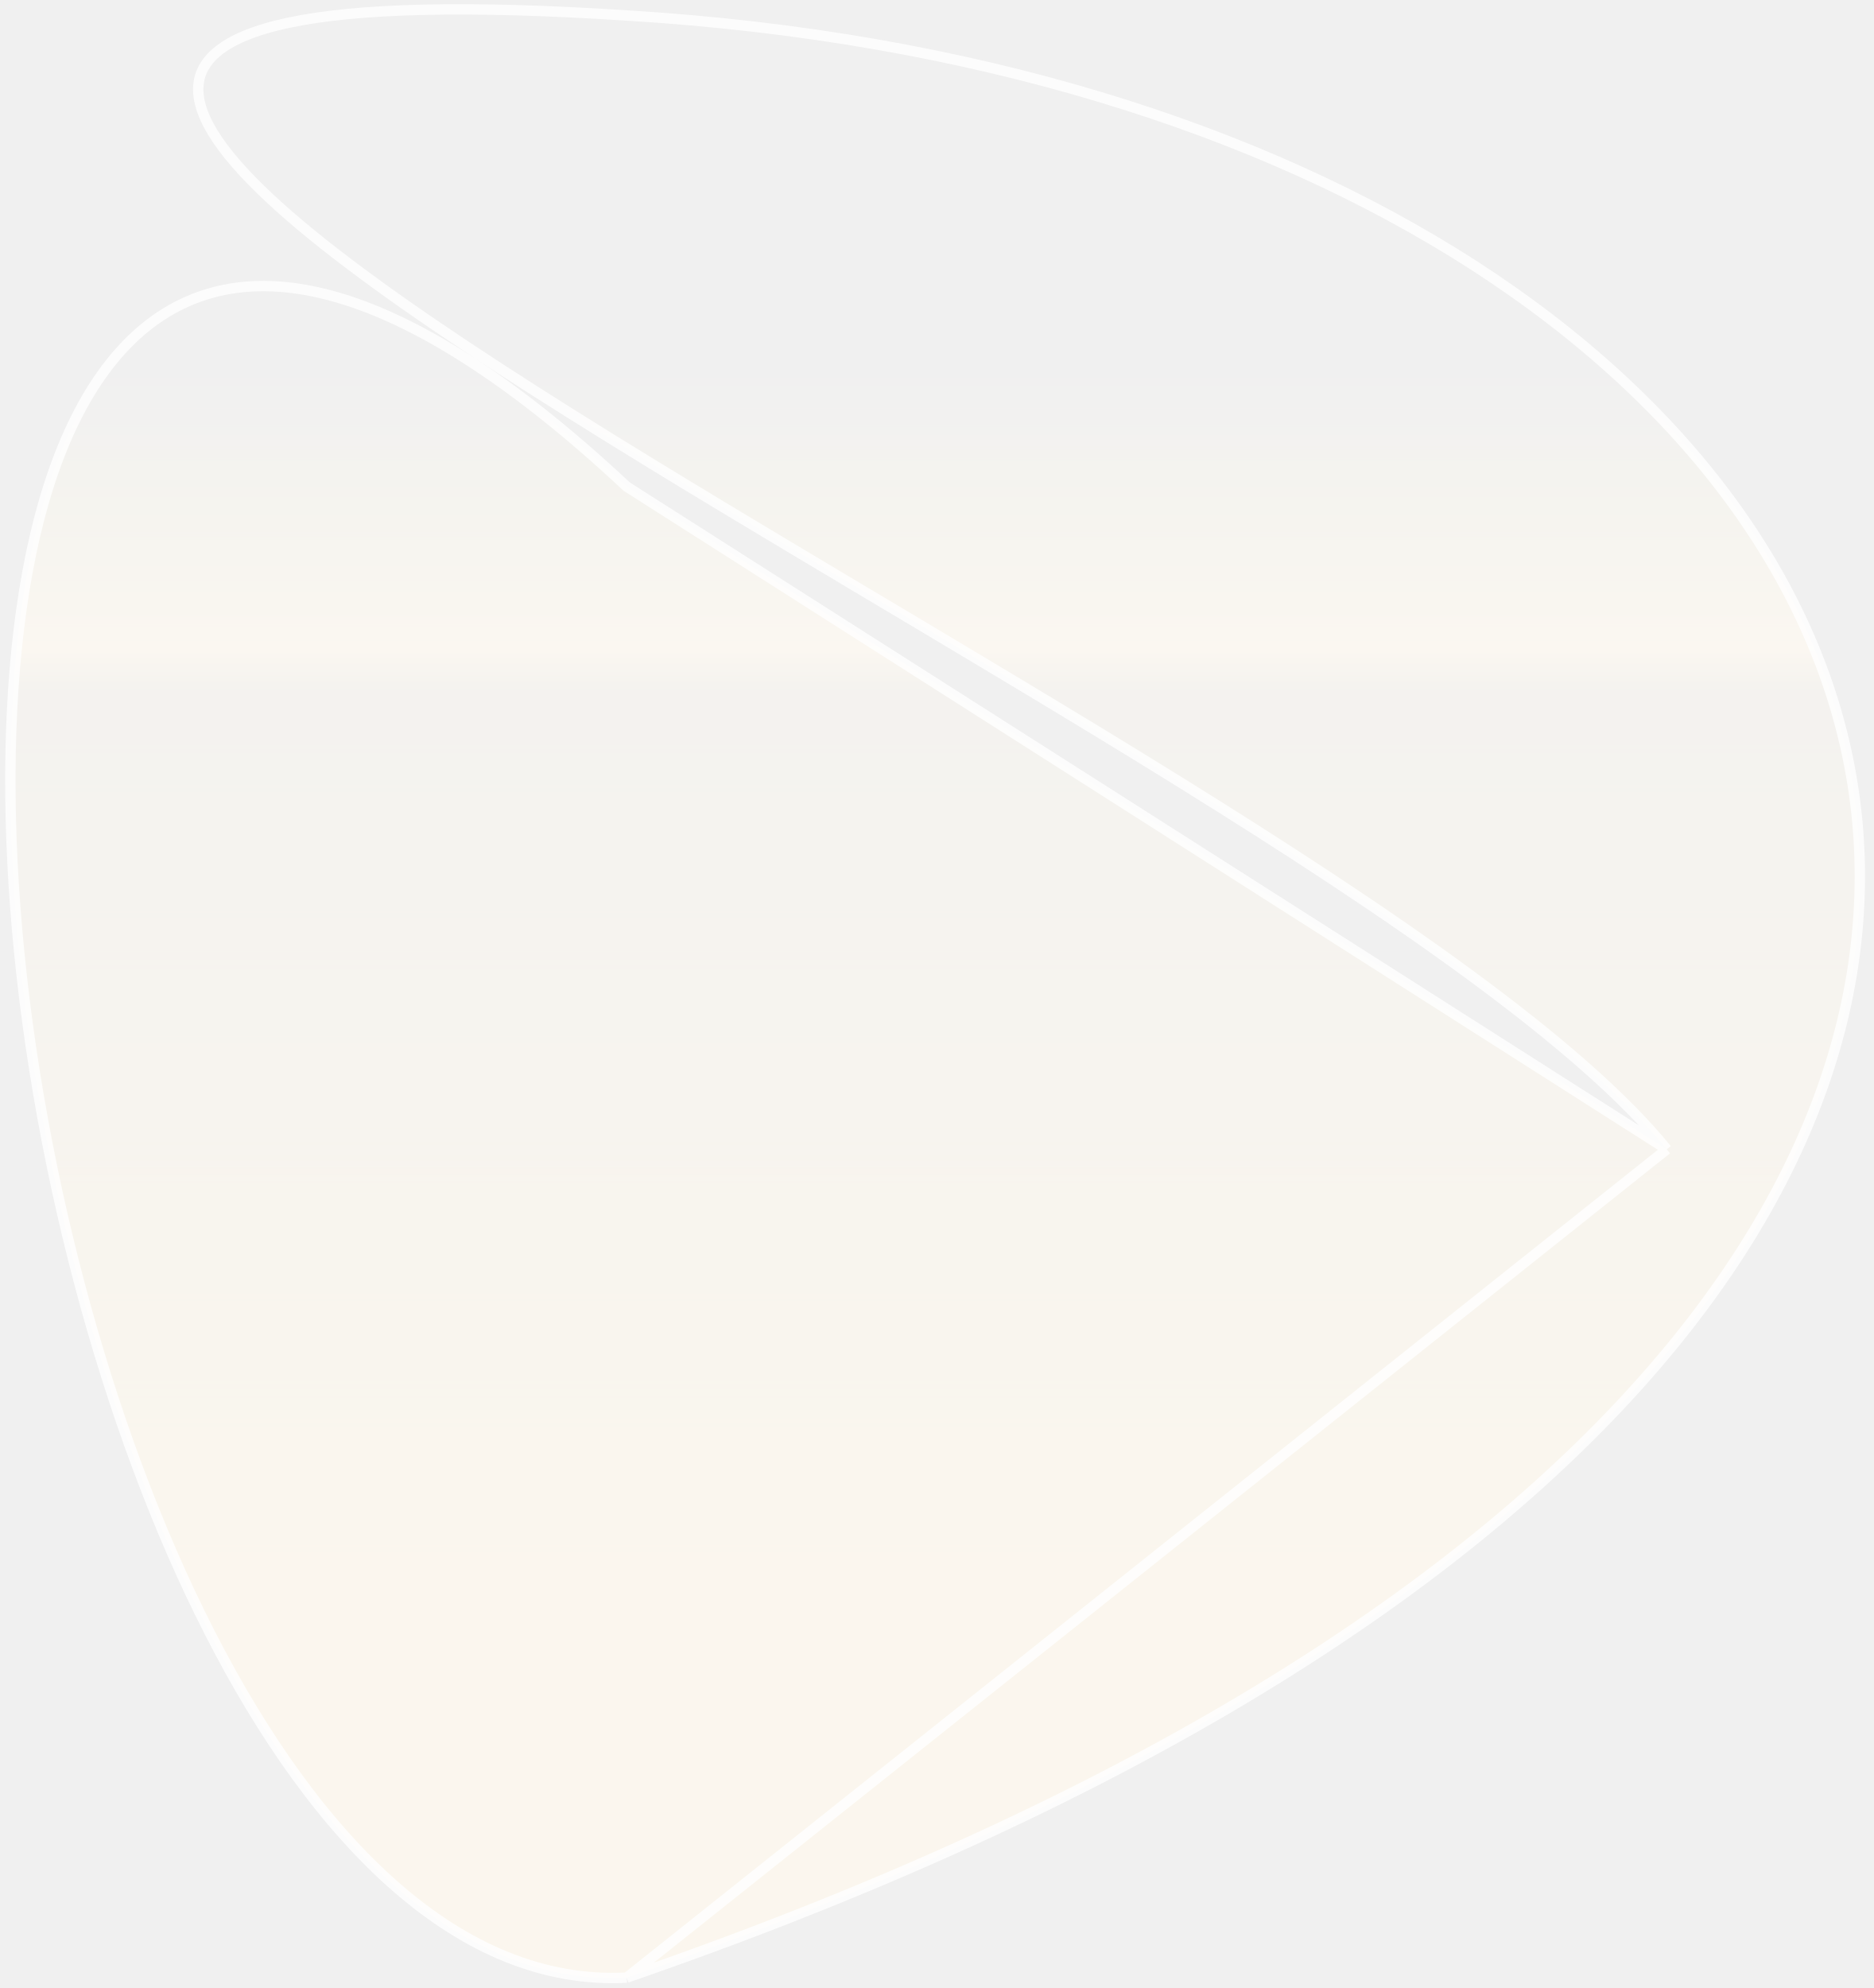
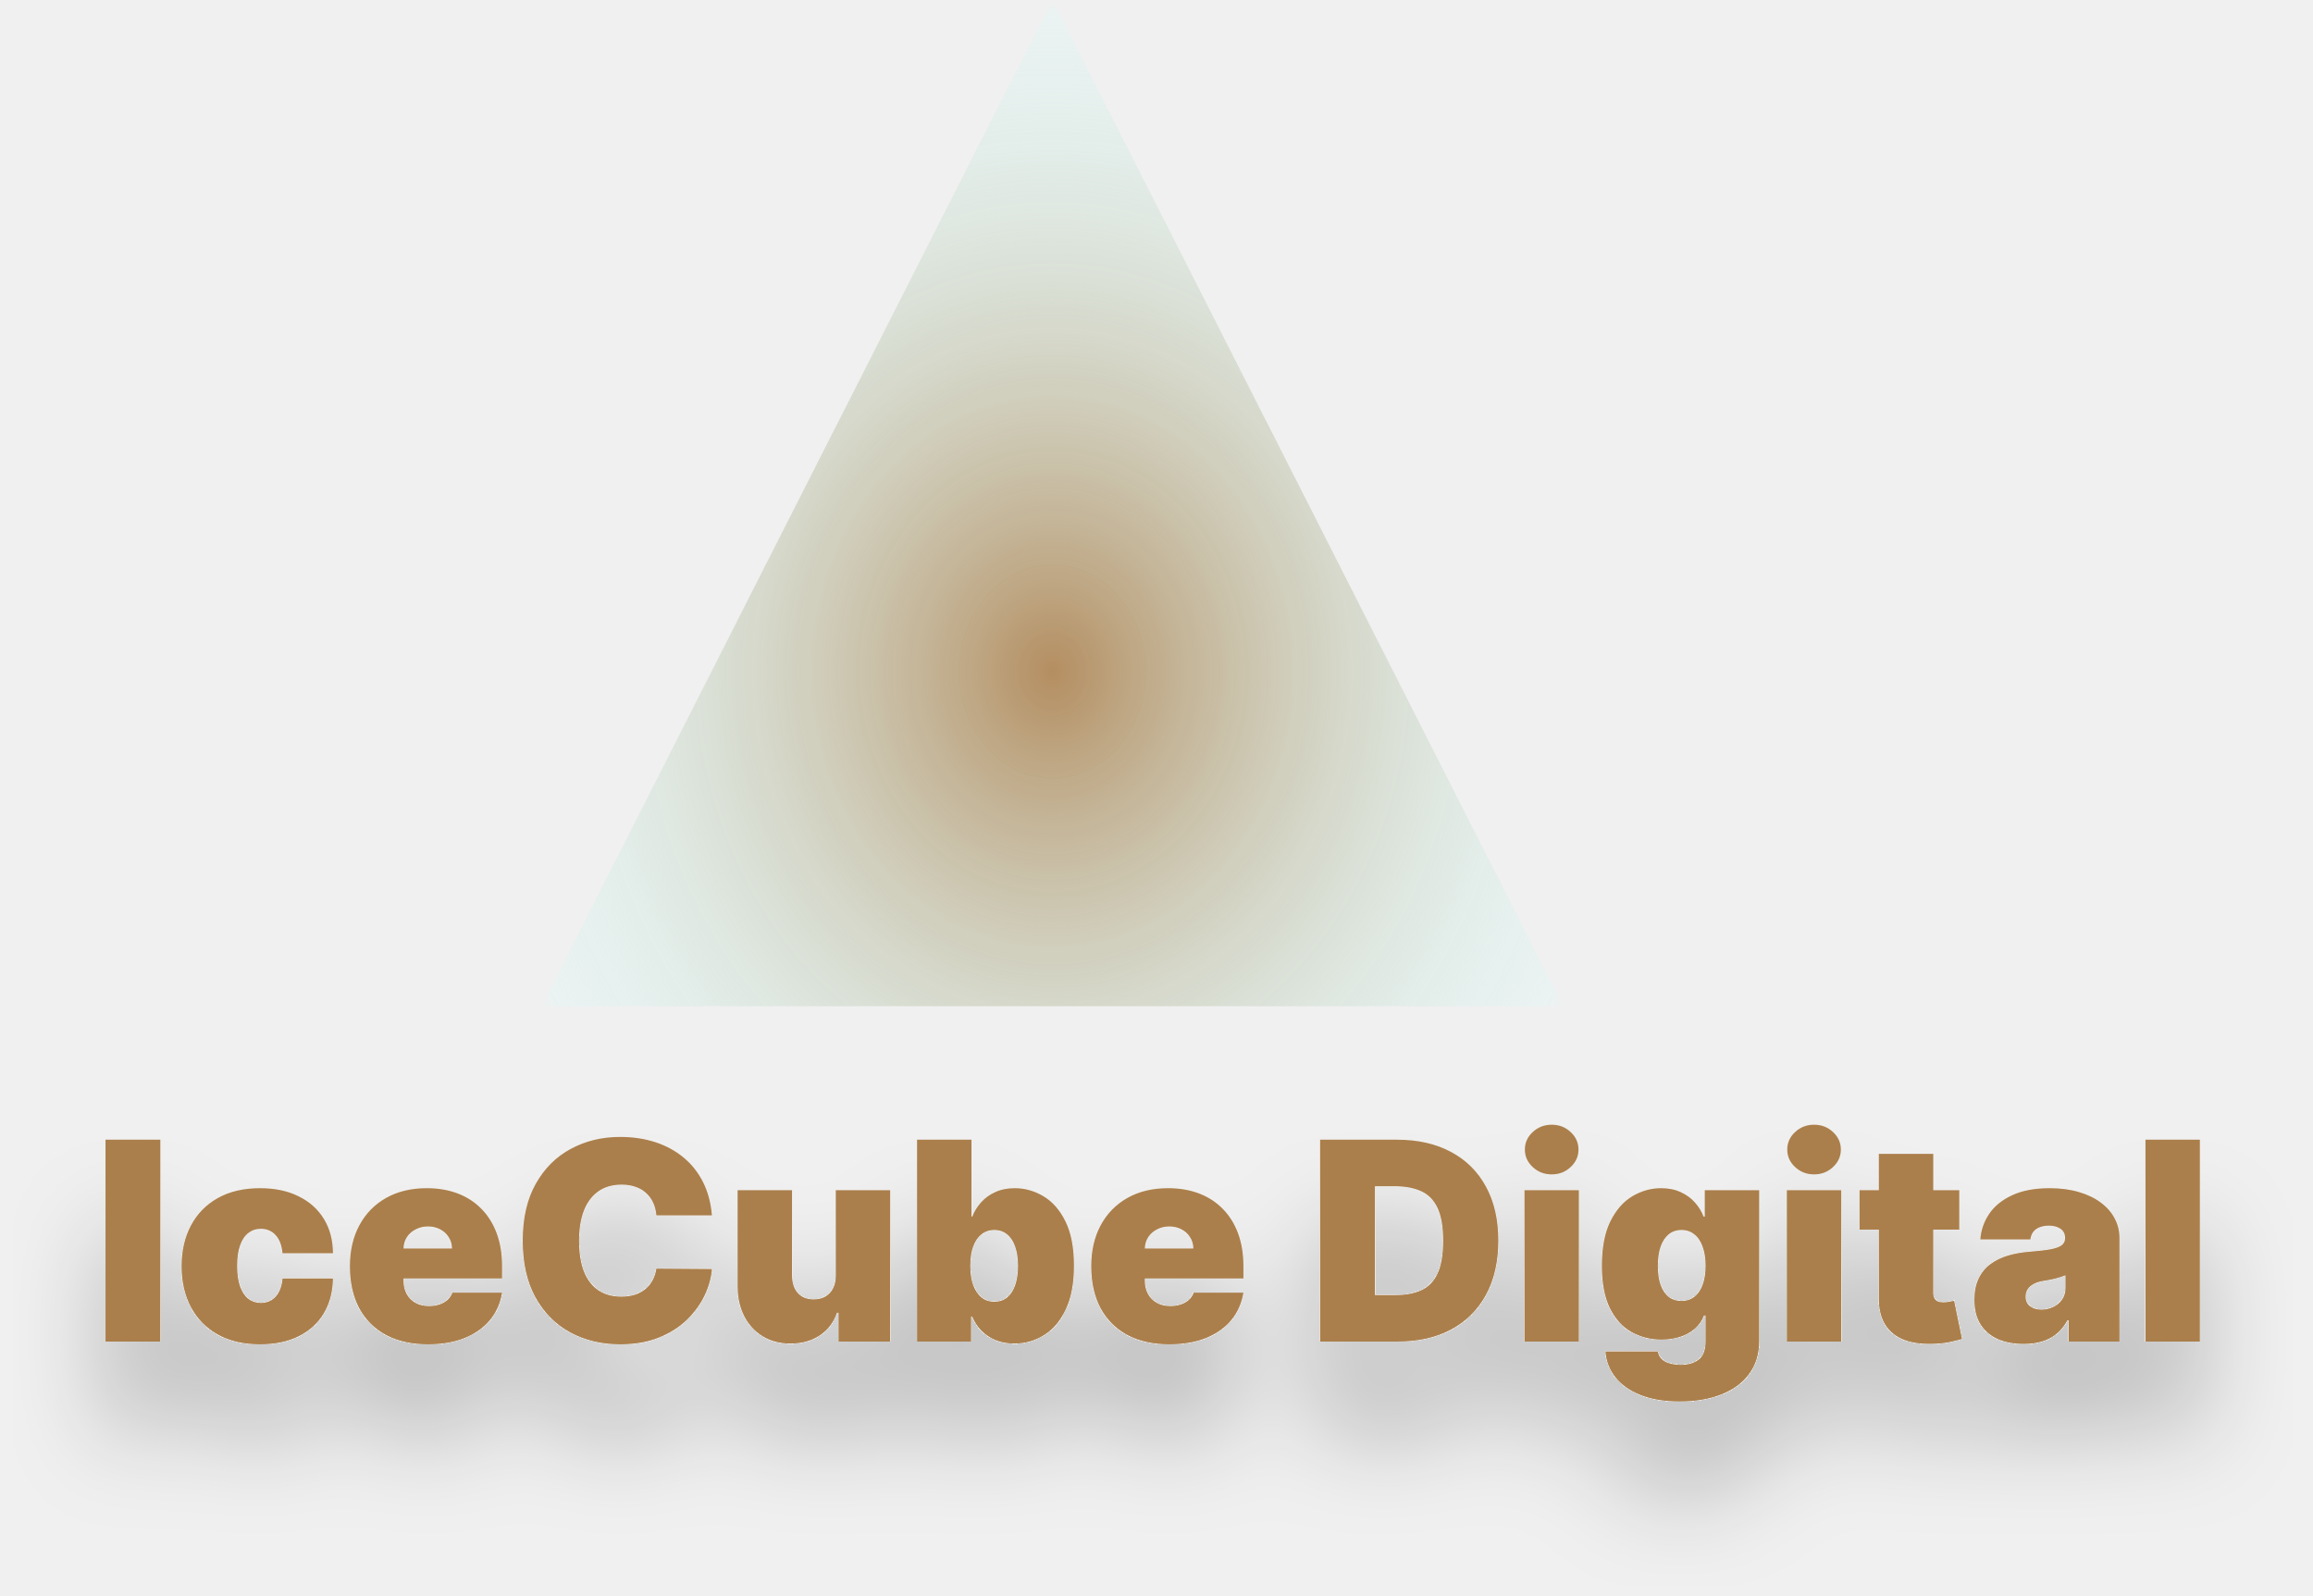
- <svg xmlns="http://www.w3.org/2000/svg" width="181" height="192" viewBox="0 0 181 192" fill="none">
-   <g style="mix-blend-mode:overlay">
-     <path d="M60.543 1.496C193.705 9.56 243.094 127.997 60.542 190.997C-3.923 194.379 -32.497 -39.988 60.542 47L161 111C127.506 69.827 -63.48 -6.57 60.543 1.496Z" fill="url(#paint0_linear_1_2)" />
-     <path d="M60.542 190.997C243.094 127.997 193.705 9.56 60.543 1.496C-63.48 -6.57 127.506 69.827 161 111M60.542 190.997C-3.923 194.379 -32.497 -39.988 60.542 47L161 111M60.542 190.997L161 111" stroke="white" stroke-opacity="0.81" />
+ <svg xmlns="http://www.w3.org/2000/svg" width="100" height="69" viewBox="0 0 100 69" fill="none">
+   <g filter="url(#filter0_d_0_1)">
+     <path d="M6.932 49.273V58H4.562V49.273H6.932ZM11.242 58.119C10.532 58.119 9.924 57.979 9.418 57.697C8.913 57.413 8.525 57.019 8.255 56.513C7.985 56.004 7.85 55.415 7.85 54.744C7.85 54.074 7.985 53.486 8.255 52.98C8.525 52.472 8.913 52.077 9.418 51.795C9.924 51.511 10.532 51.369 11.242 51.369C11.884 51.369 12.44 51.486 12.908 51.719C13.38 51.949 13.745 52.276 14.004 52.699C14.262 53.119 14.393 53.614 14.396 54.182H12.214C12.182 53.838 12.083 53.577 11.915 53.398C11.751 53.216 11.538 53.125 11.276 53.125C11.072 53.125 10.893 53.185 10.739 53.304C10.586 53.42 10.467 53.598 10.381 53.837C10.296 54.072 10.254 54.369 10.254 54.727C10.254 55.085 10.296 55.383 10.381 55.622C10.467 55.858 10.586 56.035 10.739 56.155C10.893 56.271 11.072 56.33 11.276 56.33C11.45 56.33 11.603 56.29 11.736 56.21C11.87 56.128 11.978 56.008 12.06 55.852C12.146 55.693 12.197 55.5 12.214 55.273H14.396C14.387 55.849 14.255 56.352 13.999 56.781C13.744 57.207 13.381 57.537 12.913 57.77C12.447 58.003 11.89 58.119 11.242 58.119ZM18.503 58.119C17.804 58.119 17.201 57.986 16.696 57.719C16.193 57.449 15.805 57.062 15.532 56.56C15.262 56.054 15.127 55.449 15.127 54.744C15.127 54.068 15.264 53.477 15.537 52.972C15.809 52.466 16.194 52.072 16.691 51.791C17.189 51.51 17.775 51.369 18.451 51.369C18.946 51.369 19.393 51.446 19.794 51.599C20.194 51.753 20.537 51.976 20.821 52.269C21.105 52.558 21.323 52.91 21.477 53.325C21.63 53.74 21.707 54.207 21.707 54.727V55.273H15.86V53.977H19.542C19.539 53.79 19.491 53.625 19.397 53.483C19.306 53.338 19.183 53.226 19.027 53.146C18.873 53.064 18.698 53.023 18.503 53.023C18.312 53.023 18.137 53.064 17.978 53.146C17.819 53.226 17.691 53.337 17.595 53.479C17.501 53.621 17.451 53.787 17.446 53.977V55.375C17.446 55.585 17.49 55.773 17.578 55.938C17.666 56.102 17.792 56.231 17.957 56.325C18.122 56.419 18.321 56.466 18.554 56.466C18.716 56.466 18.863 56.443 18.997 56.398C19.133 56.352 19.25 56.287 19.346 56.202C19.443 56.114 19.514 56.008 19.559 55.886H21.707C21.633 56.341 21.459 56.736 21.183 57.071C20.907 57.403 20.542 57.662 20.088 57.847C19.636 58.028 19.108 58.119 18.503 58.119ZM30.78 52.545H28.377C28.36 52.347 28.315 52.166 28.241 52.004C28.17 51.842 28.07 51.703 27.942 51.587C27.817 51.467 27.666 51.376 27.486 51.314C27.308 51.249 27.104 51.216 26.877 51.216C26.479 51.216 26.143 51.312 25.867 51.506C25.595 51.699 25.387 51.976 25.245 52.337C25.106 52.697 25.036 53.131 25.036 53.636C25.036 54.17 25.107 54.618 25.249 54.979C25.394 55.337 25.603 55.606 25.876 55.788C26.148 55.967 26.477 56.057 26.86 56.057C27.079 56.057 27.275 56.03 27.448 55.976C27.621 55.919 27.772 55.838 27.9 55.733C28.028 55.628 28.131 55.501 28.211 55.354C28.293 55.203 28.349 55.034 28.377 54.847L30.78 54.864C30.752 55.233 30.648 55.609 30.47 55.993C30.291 56.374 30.036 56.726 29.707 57.05C29.38 57.371 28.975 57.629 28.492 57.825C28.009 58.021 27.448 58.119 26.809 58.119C26.008 58.119 25.289 57.947 24.653 57.604C24.019 57.26 23.518 56.754 23.148 56.087C22.782 55.419 22.599 54.602 22.599 53.636C22.599 52.665 22.786 51.847 23.161 51.182C23.536 50.514 24.042 50.01 24.678 49.669C25.315 49.325 26.025 49.153 26.809 49.153C27.36 49.153 27.867 49.229 28.33 49.379C28.793 49.53 29.2 49.75 29.549 50.04C29.898 50.327 30.18 50.68 30.393 51.101C30.606 51.521 30.735 52.003 30.78 52.545ZM36.134 55.136V51.455H38.486V58H36.253V56.756H36.185C36.043 57.173 35.794 57.5 35.439 57.736C35.084 57.969 34.662 58.085 34.174 58.085C33.716 58.085 33.316 57.98 32.972 57.77C32.631 57.56 32.365 57.27 32.175 56.901C31.988 56.531 31.892 56.108 31.89 55.631V51.455H34.242V55.136C34.245 55.46 34.327 55.715 34.489 55.899C34.654 56.084 34.884 56.176 35.179 56.176C35.375 56.176 35.544 56.135 35.686 56.053C35.831 55.967 35.942 55.848 36.019 55.695C36.098 55.538 36.137 55.352 36.134 55.136ZM39.648 58V49.273H42.001V52.597H42.035C42.12 52.375 42.245 52.172 42.41 51.987C42.575 51.8 42.779 51.651 43.023 51.54C43.268 51.426 43.552 51.369 43.876 51.369C44.307 51.369 44.718 51.484 45.107 51.715C45.499 51.945 45.818 52.307 46.062 52.801C46.309 53.295 46.432 53.938 46.432 54.727C46.432 55.483 46.315 56.109 46.079 56.606C45.846 57.104 45.533 57.474 45.141 57.719C44.752 57.963 44.325 58.085 43.859 58.085C43.552 58.085 43.278 58.035 43.036 57.936C42.798 57.834 42.593 57.696 42.423 57.523C42.255 57.347 42.126 57.148 42.035 56.926H41.984V58H39.648ZM41.95 54.727C41.95 55.045 41.991 55.321 42.073 55.554C42.158 55.784 42.278 55.963 42.431 56.091C42.587 56.216 42.773 56.278 42.989 56.278C43.205 56.278 43.389 56.217 43.539 56.095C43.693 55.97 43.809 55.793 43.889 55.562C43.971 55.33 44.012 55.051 44.012 54.727C44.012 54.403 43.971 54.126 43.889 53.896C43.809 53.663 43.693 53.486 43.539 53.364C43.389 53.239 43.205 53.176 42.989 53.176C42.773 53.176 42.587 53.239 42.431 53.364C42.278 53.486 42.158 53.663 42.073 53.896C41.991 54.126 41.95 54.403 41.95 54.727ZM50.553 58.119C49.854 58.119 49.252 57.986 48.746 57.719C48.244 57.449 47.856 57.062 47.583 56.56C47.313 56.054 47.178 55.449 47.178 54.744C47.178 54.068 47.315 53.477 47.587 52.972C47.86 52.466 48.245 52.072 48.742 51.791C49.239 51.51 49.826 51.369 50.502 51.369C50.996 51.369 51.444 51.446 51.844 51.599C52.245 51.753 52.587 51.976 52.871 52.269C53.156 52.558 53.374 52.91 53.528 53.325C53.681 53.74 53.758 54.207 53.758 54.727V55.273H47.911V53.977H51.593C51.59 53.79 51.542 53.625 51.448 53.483C51.357 53.338 51.234 53.226 51.077 53.146C50.924 53.064 50.749 53.023 50.553 53.023C50.363 53.023 50.188 53.064 50.029 53.146C49.87 53.226 49.742 53.337 49.646 53.479C49.552 53.621 49.502 53.787 49.496 53.977V55.375C49.496 55.585 49.541 55.773 49.629 55.938C49.717 56.102 49.843 56.231 50.008 56.325C50.173 56.419 50.371 56.466 50.604 56.466C50.766 56.466 50.914 56.443 51.048 56.398C51.184 56.352 51.3 56.287 51.397 56.202C51.494 56.114 51.565 56.008 51.61 55.886H53.758C53.684 56.341 53.509 56.736 53.234 57.071C52.958 57.403 52.593 57.662 52.139 57.847C51.687 58.028 51.158 58.119 50.553 58.119ZM60.432 58H57.074V49.273H60.398C61.296 49.273 62.071 49.447 62.725 49.797C63.381 50.144 63.887 50.644 64.242 51.297C64.6 51.947 64.779 52.727 64.779 53.636C64.779 54.545 64.601 55.327 64.246 55.98C63.891 56.631 63.388 57.131 62.738 57.48C62.087 57.827 61.319 58 60.432 58ZM59.444 55.989H60.347C60.779 55.989 61.147 55.919 61.451 55.78C61.758 55.641 61.99 55.401 62.15 55.06C62.311 54.719 62.392 54.244 62.392 53.636C62.392 53.028 62.31 52.554 62.145 52.213C61.983 51.872 61.745 51.632 61.429 51.493C61.117 51.354 60.733 51.284 60.279 51.284H59.444V55.989ZM65.909 58V51.455H68.261V58H65.909ZM67.085 50.773C66.767 50.773 66.494 50.668 66.267 50.457C66.04 50.247 65.926 49.994 65.926 49.699C65.926 49.403 66.04 49.151 66.267 48.94C66.494 48.73 66.767 48.625 67.085 48.625C67.406 48.625 67.679 48.73 67.903 48.94C68.131 49.151 68.244 49.403 68.244 49.699C68.244 49.994 68.131 50.247 67.903 50.457C67.679 50.668 67.406 50.773 67.085 50.773ZM72.613 60.591C71.957 60.591 71.394 60.497 70.926 60.31C70.46 60.125 70.098 59.869 69.839 59.543C69.584 59.219 69.44 58.847 69.409 58.426H71.676C71.698 58.565 71.755 58.678 71.846 58.763C71.937 58.848 72.054 58.909 72.196 58.946C72.341 58.986 72.502 59.006 72.681 59.006C72.985 59.006 73.237 58.932 73.436 58.784C73.637 58.636 73.738 58.369 73.738 57.983V56.875H73.67C73.585 57.097 73.454 57.285 73.278 57.442C73.102 57.595 72.89 57.713 72.643 57.795C72.396 57.875 72.125 57.915 71.829 57.915C71.363 57.915 70.934 57.807 70.542 57.591C70.153 57.375 69.841 57.033 69.605 56.564C69.372 56.095 69.255 55.483 69.255 54.727C69.255 53.938 69.377 53.295 69.622 52.801C69.869 52.307 70.187 51.945 70.576 51.715C70.968 51.484 71.38 51.369 71.812 51.369C72.136 51.369 72.42 51.426 72.664 51.54C72.909 51.651 73.113 51.8 73.278 51.987C73.443 52.172 73.568 52.375 73.653 52.597H73.704V51.455H76.056V57.983C76.056 58.537 75.913 59.007 75.626 59.394C75.342 59.783 74.941 60.08 74.424 60.284C73.907 60.489 73.304 60.591 72.613 60.591ZM72.698 56.244C72.914 56.244 73.099 56.185 73.252 56.065C73.409 55.943 73.528 55.77 73.61 55.545C73.696 55.318 73.738 55.045 73.738 54.727C73.738 54.403 73.696 54.126 73.61 53.896C73.528 53.663 73.409 53.486 73.252 53.364C73.099 53.239 72.914 53.176 72.698 53.176C72.483 53.176 72.298 53.239 72.144 53.364C71.994 53.486 71.877 53.663 71.795 53.896C71.716 54.126 71.676 54.403 71.676 54.727C71.676 55.051 71.716 55.327 71.795 55.554C71.877 55.778 71.994 55.95 72.144 56.07C72.298 56.186 72.483 56.244 72.698 56.244ZM77.253 58V51.455H79.605V58H77.253ZM78.429 50.773C78.111 50.773 77.838 50.668 77.611 50.457C77.383 50.247 77.27 49.994 77.27 49.699C77.27 49.403 77.383 49.151 77.611 48.94C77.838 48.73 78.111 48.625 78.429 48.625C78.75 48.625 79.023 48.73 79.247 48.94C79.474 49.151 79.588 49.403 79.588 49.699C79.588 49.994 79.474 50.247 79.247 50.457C79.023 50.668 78.75 50.773 78.429 50.773ZM84.707 51.455V53.159H80.394V51.455H84.707ZM81.23 49.886H83.582V55.895C83.582 55.986 83.598 56.062 83.629 56.125C83.66 56.185 83.709 56.23 83.774 56.261C83.839 56.29 83.923 56.304 84.025 56.304C84.096 56.304 84.179 56.295 84.272 56.278C84.369 56.261 84.44 56.247 84.485 56.236L84.826 57.889C84.721 57.92 84.571 57.959 84.375 58.004C84.181 58.05 83.951 58.08 83.684 58.094C83.144 58.122 82.691 58.067 82.325 57.928C81.959 57.785 81.683 57.562 81.498 57.258C81.314 56.955 81.224 56.574 81.23 56.117V49.886ZM87.491 58.102C87.073 58.102 86.704 58.034 86.383 57.898C86.065 57.758 85.815 57.548 85.633 57.267C85.451 56.986 85.36 56.628 85.36 56.193C85.36 55.835 85.421 55.53 85.543 55.277C85.665 55.021 85.836 54.812 86.055 54.651C86.273 54.489 86.528 54.365 86.817 54.28C87.11 54.195 87.425 54.139 87.763 54.114C88.13 54.085 88.424 54.051 88.646 54.011C88.87 53.969 89.032 53.91 89.131 53.837C89.231 53.76 89.281 53.659 89.281 53.534V53.517C89.281 53.347 89.215 53.216 89.085 53.125C88.954 53.034 88.786 52.989 88.582 52.989C88.357 52.989 88.174 53.038 88.032 53.138C87.893 53.234 87.809 53.383 87.781 53.585H85.616C85.644 53.188 85.771 52.821 85.995 52.486C86.222 52.148 86.553 51.878 86.988 51.676C87.423 51.472 87.965 51.369 88.616 51.369C89.085 51.369 89.505 51.425 89.877 51.535C90.249 51.644 90.566 51.795 90.827 51.992C91.089 52.185 91.288 52.412 91.424 52.673C91.563 52.932 91.633 53.213 91.633 53.517V58H89.434V57.08H89.383C89.252 57.324 89.093 57.521 88.906 57.672C88.721 57.822 88.509 57.932 88.271 58C88.035 58.068 87.775 58.102 87.491 58.102ZM88.258 56.619C88.437 56.619 88.604 56.582 88.761 56.508C88.92 56.435 89.049 56.328 89.148 56.189C89.248 56.05 89.298 55.881 89.298 55.682V55.136C89.235 55.162 89.168 55.186 89.097 55.209C89.029 55.231 88.955 55.253 88.876 55.273C88.799 55.293 88.717 55.311 88.629 55.328C88.543 55.345 88.454 55.361 88.36 55.375C88.178 55.403 88.029 55.45 87.913 55.516C87.799 55.578 87.714 55.656 87.657 55.75C87.603 55.841 87.576 55.943 87.576 56.057C87.576 56.239 87.64 56.378 87.768 56.474C87.896 56.571 88.059 56.619 88.258 56.619ZM95.109 49.273V58H92.757V49.273H95.109Z" fill="#AB7F4B" />
  </g>
+   <path d="M45.5 0L67.584 43.5H23.416L45.5 0Z" fill="url(#paint0_radial_0_1)" fill-opacity="0.87" />
  <defs>
-     <linearGradient id="paint0_linear_1_2" x1="-20.355" y1="17.084" x2="-20.355" y2="150.037" gradientUnits="userSpaceOnUse">
-       <stop offset="0.135" stop-color="#DFBB86" stop-opacity="0" />
-       <stop offset="0.208" stop-color="#EFD269" stop-opacity="0.276" />
-       <stop offset="0.344" stop-color="#F6CC8C" stop-opacity="0.78" />
-       <stop offset="0.375" stop-color="#EFC269" stop-opacity="0.286" />
-       <stop offset="1" stop-color="#EFC269" stop-opacity="0.802" />
-     </linearGradient>
+     <filter id="filter0_d_0_1" x="0.562" y="48.625" width="98.546" height="19.966" filterUnits="userSpaceOnUse" color-interpolation-filters="sRGB">
+       <feFlood flood-opacity="0" result="BackgroundImageFix" />
+       <feColorMatrix in="SourceAlpha" type="matrix" values="0 0 0 0 0 0 0 0 0 0 0 0 0 0 0 0 0 0 127 0" result="hardAlpha" />
+       <feOffset dy="4" />
+       <feGaussianBlur stdDeviation="2" />
+       <feComposite in2="hardAlpha" operator="out" />
+       <feColorMatrix type="matrix" values="0 0 0 0 0 0 0 0 0 0 0 0 0 0 0 0 0 0 0.25 0" />
+       <feBlend mode="normal" in2="BackgroundImageFix" result="effect1_dropShadow_0_1" />
+       <feBlend mode="normal" in="SourceGraphic" in2="effect1_dropShadow_0_1" result="shape" />
+     </filter>
+     <radialGradient id="paint0_radial_0_1" cx="0" cy="0" r="1" gradientUnits="userSpaceOnUse" gradientTransform="translate(45.5 29) rotate(90) scale(29 25.5)">
+       <stop stop-color="#AB7F4B" />
+       <stop offset="0.974" stop-color="#CCFFFC" stop-opacity="0.193" />
+       <stop offset="1" stop-color="#CCFFFC" stop-opacity="0" />
+     </radialGradient>
  </defs>
</svg>
